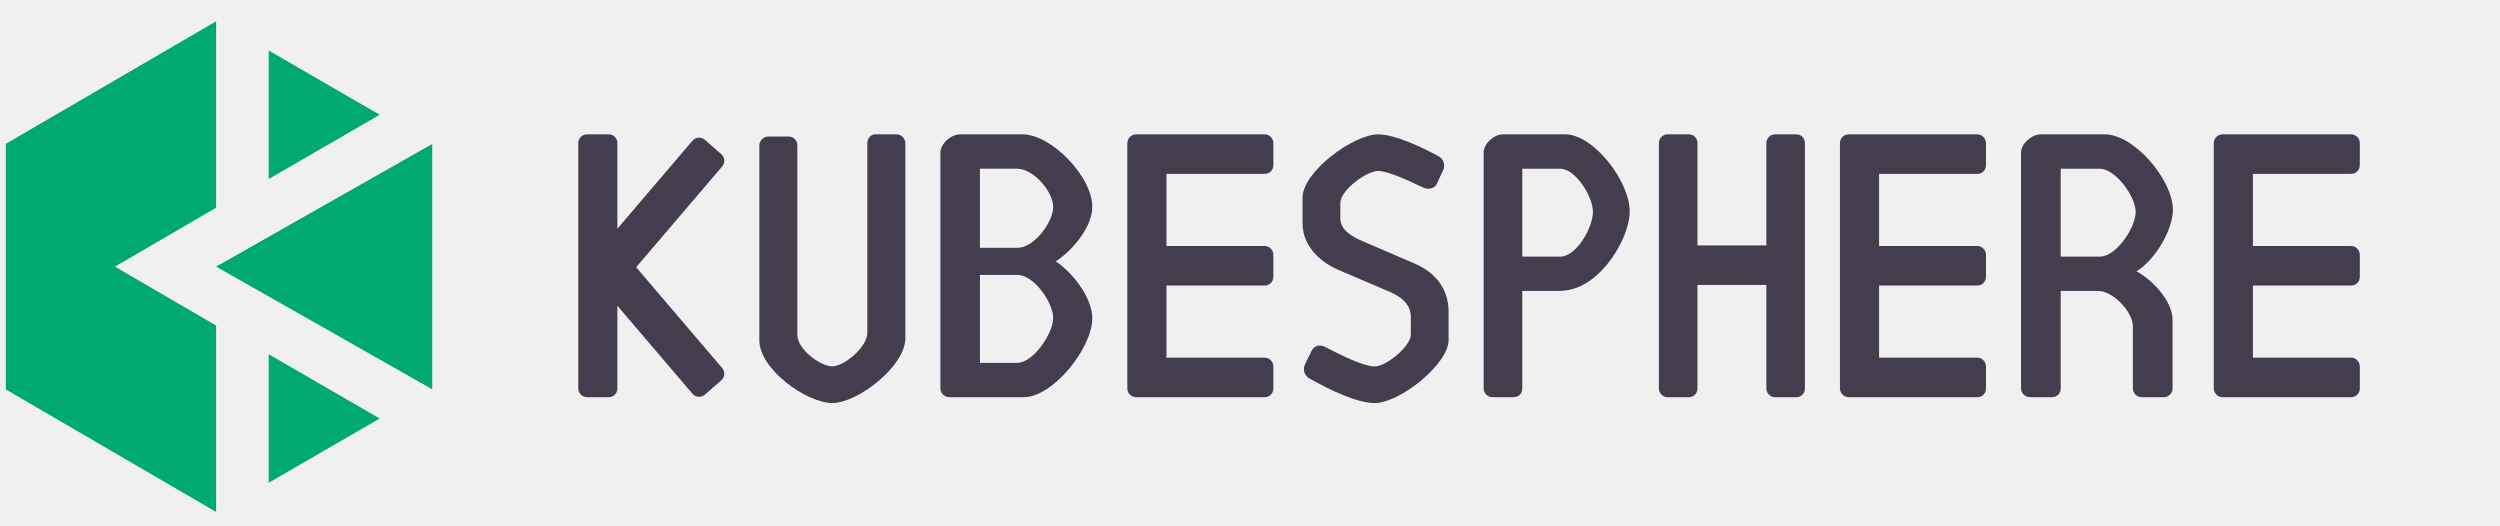
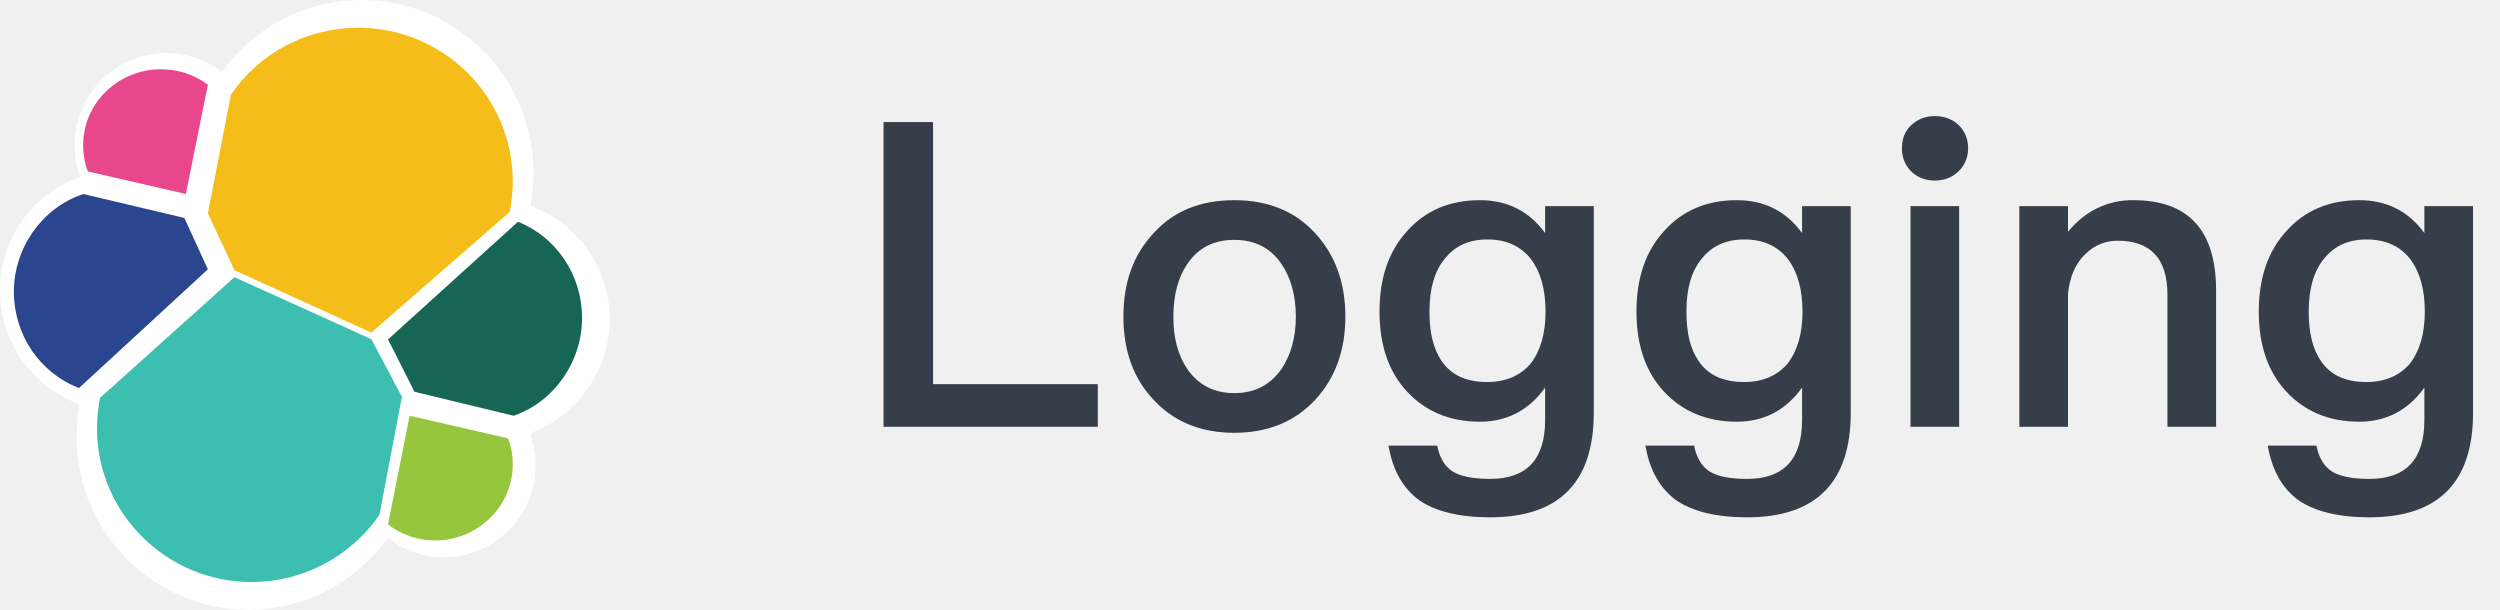
- <svg xmlns="http://www.w3.org/2000/svg" width="428px" height="90px" viewBox="0 0 428 90" version="1.1">
-   <g id="KubeSphere商标®.ai" stroke="none" stroke-width="1" fill="none" fill-rule="evenodd">
-     <g id="编组" transform="translate(98.9996, 22.647)" fill="#443D4E">
-       <path d="M208.534,0.353 L204.869,0.353 C204.067,0.353 203.4,1.037 203.4,1.857 L203.4,19.362 L191.601,19.362 L191.601,1.857 C191.601,1.037 191.001,0.353 190.135,0.353 L186.468,0.353 C185.668,0.353 185,1.037 185,1.857 L185,43.848 C185,44.67 185.668,45.353 186.468,45.353 L190.135,45.353 C191.001,45.353 191.601,44.67 191.601,43.848 L191.601,26.133 L203.4,26.133 L203.4,43.848 C203.4,44.67 204.067,45.353 204.869,45.353 L208.534,45.353 C209.401,45.353 210,44.67 210,43.848 L210,1.857 C210,1.037 209.401,0.353 208.534,0.353" id="Fill-5" />
-       <path d="M119,40.087 C119,39.266 118.323,38.582 117.511,38.582 L100.702,38.583 L100.702,26.238 L117.511,26.238 C118.323,26.238 118.999,25.623 118.999,24.733 L118.999,20.973 C118.999,20.151 118.322,19.467 117.511,19.467 L100.702,19.467 L100.702,7.123 L117.511,7.123 C118.322,7.123 118.999,6.508 118.999,5.619 L118.999,1.858 C118.999,1.036 118.322,0.353 117.511,0.353 L99.215,0.353 C99.214,0.353 99.214,0.353 99.213,0.353 L95.49,0.353 C94.677,0.353 94,1.036 94,1.857 L94,43.848 C94,44.669 94.677,45.353 95.49,45.353 L97.103,45.353 L97.106,45.353 L117.511,45.353 C118.323,45.353 119,44.737 119,43.848 L119,40.087 Z" id="Fill-7" />
-       <path d="M241,40.087 C241,39.266 240.323,38.582 239.511,38.582 L222.702,38.583 L222.702,26.238 L239.511,26.238 C240.322,26.238 240.999,25.623 240.999,24.733 L240.999,20.973 C240.999,20.151 240.322,19.467 239.511,19.467 L222.702,19.467 L222.702,7.123 L239.511,7.123 C240.322,7.123 240.999,6.508 240.999,5.619 L240.999,1.858 C240.999,1.036 240.322,0.353 239.511,0.353 L221.215,0.353 C221.214,0.353 221.214,0.353 221.213,0.353 L217.49,0.353 C216.677,0.353 216,1.036 216,1.857 L216,43.848 C216,44.669 216.677,45.353 217.49,45.353 L219.103,45.353 L219.106,45.353 L239.511,45.353 C240.323,45.353 241,44.737 241,43.848 L241,40.087 Z" id="Fill-9" />
-       <path d="M305,40.087 C305,39.266 304.323,38.582 303.511,38.582 L286.702,38.583 L286.702,26.238 L303.511,26.238 C304.323,26.238 304.999,25.623 304.999,24.733 L304.999,20.973 C304.999,20.151 304.322,19.467 303.511,19.467 L286.702,19.467 L286.702,7.123 L303.511,7.123 C304.322,7.123 304.999,6.508 304.999,5.619 L304.999,1.858 C304.999,1.036 304.322,0.353 303.511,0.353 L285.215,0.353 C285.214,0.353 285.214,0.353 285.213,0.353 L281.49,0.353 C280.678,0.353 280,1.036 280,1.857 L280,43.848 C280,44.669 280.678,45.353 281.49,45.353 L283.103,45.353 L283.106,45.353 L303.511,45.353 C304.323,45.353 305,44.737 305,43.848 L305,40.087 Z" id="Fill-11" />
-       <path d="M130.467,12.125 L130.467,14.711 C130.467,16.685 132.334,17.841 134.467,18.726 L143.333,22.536 C146.667,24.034 149,26.687 149,30.77 L149,35.601 C149,39.616 140.733,46.353 136.332,46.353 C133.334,46.353 128.801,44.175 125.269,42.202 C124.467,41.794 123.934,40.84 124.401,39.752 L125.535,37.438 C126.001,36.486 127.001,36.281 127.868,36.758 C130.734,38.255 134.533,40.092 136.332,40.092 C138.333,40.092 142.534,36.622 142.534,34.648 L142.534,31.655 C142.534,29.341 140.8,28.048 138.401,27.096 L130.134,23.557 C126.934,22.196 124,19.406 124,15.596 L124,11.173 C124,6.749 132.733,0.353 136.934,0.353 C139.734,0.353 144.267,2.462 147.267,4.096 C148.2,4.573 148.467,5.661 148.066,6.477 L147,8.791 C146.667,9.607 145.6,9.88 144.667,9.471 C142.4,8.383 138.6,6.614 136.934,6.614 C135,6.614 130.467,9.88 130.467,12.125" id="Fill-13" />
-       <path d="M260.453,6.235 L253.795,6.235 L253.795,21.281 L260.521,21.281 C263.335,21.281 266.629,16.289 266.629,13.621 C266.629,11.023 263.197,6.235 260.453,6.235 M260.178,27.162 L253.795,27.162 L253.795,43.85 C253.795,44.738 253.177,45.353 252.215,45.353 L248.579,45.353 C247.755,45.353 247,44.738 247,43.85 L247,3.499 C247,1.927 248.854,0.353 250.364,0.353 L261.345,0.353 C266.354,0.353 273,8.138 273,13.267 C273,16.687 269.993,21.827 266.767,23.811 C269.375,25.178 272.943,28.803 272.943,32.155 L272.943,43.85 C272.943,44.67 272.258,45.353 271.433,45.353 L267.659,45.353 C266.835,45.353 266.149,44.67 266.149,43.85 L266.149,33.18 C266.149,30.786 262.787,27.162 260.178,27.162" id="Fill-15" />
-       <path d="M168.088,6.235 L161.612,6.235 L161.612,21.281 L168.154,21.281 C170.893,21.281 173.715,16.289 173.715,13.621 C173.715,11.023 170.758,6.235 168.088,6.235 M167.821,27.162 L161.612,27.162 L161.612,43.85 C161.612,44.738 161.01,45.353 160.075,45.353 L156.536,45.353 C155.735,45.353 155,44.738 155,43.85 L155,3.499 C155,1.927 156.804,0.353 158.273,0.353 L168.957,0.353 C173.83,0.353 180,8.381 180,13.509 C180,16.929 177.527,21.529 174.67,24.189 C173.265,25.497 171.034,27.162 167.821,27.162" id="Fill-17" />
-       <path d="M43.484,46.353 C39.136,46.353 31,40.59 31,35.616 L31,2.237 C31,1.409 31.722,0.723 32.518,0.723 L36.003,0.723 C36.854,0.723 37.512,1.409 37.512,2.237 L37.512,34.722 C37.512,37.14 41.442,40.071 43.484,40.071 C45.527,40.071 49.483,36.769 49.483,34.351 L49.483,1.867 C49.483,1.038 50.075,0.353 50.87,0.353 L54.483,0.353 C55.279,0.353 56,1.038 56,1.867 L56,35.246 C56,40.071 47.827,46.353 43.484,46.353" id="Fill-19" />
-       <path d="M75.158,39.472 L68.763,39.472 L68.763,24.426 L75.225,24.426 C78.027,24.426 81.306,29.155 81.306,31.822 C81.306,34.422 77.89,39.472 75.158,39.472 L75.158,39.472 Z M68.763,6.234 L75.158,6.234 C77.89,6.234 81.306,10.151 81.306,12.751 C81.306,15.418 78.027,19.773 75.225,19.773 L68.763,19.773 L68.763,6.234 Z M81.752,22.1 C84.865,20.048 88,16.061 88,12.751 C88,7.622 81.033,0.353 76.046,0.353 L65.347,0.353 C63.845,0.353 62,1.926 62,3.498 L62,19.986 L62,42.207 L62,43.85 C62,44.739 62.752,45.353 63.572,45.353 L65.347,45.353 L67.192,45.353 L76.277,45.353 C81.263,45.353 88,36.952 88,31.822 C88,28.514 84.865,24.176 81.752,22.1 L81.752,22.1 Z" id="Fill-21" />
-       <path d="M9.909,23.102 L24.626,5.859 C25.156,5.237 25.139,4.318 24.473,3.737 L21.659,1.279 C21.045,0.741 20.091,0.812 19.561,1.434 L6.692,16.512 L6.692,1.858 C6.692,1.037 6.084,0.353 5.205,0.353 L1.487,0.353 C0.676,0.353 0,1.037 0,1.858 L0,43.85 C0,44.67 0.676,45.353 1.487,45.353 L5.205,45.353 C6.084,45.353 6.692,44.67 6.692,43.85 L6.692,29.692 L19.561,44.772 C20.091,45.392 21.045,45.463 21.659,44.926 L24.473,42.468 C25.139,41.886 25.156,40.967 24.626,40.347 L9.909,23.102 Z" id="Fill-23" />
-     </g>
-     <polygon id="Fill-1" fill="#00A971" points="65 71.647 46 60.647 46 82.647" />
-     <polygon id="Fill-2" fill="#00A971" points="65 19.647 46 8.647 46 30.647" />
-     <polygon id="Fill-3" fill="#00A971" points="19.678 45.647 37 35.556 37 3.647 1 24.62 1 66.675 37 87.647 37 55.739" />
-     <polygon id="Fill-4" fill="#00A971" points="37 45.647 74 66.647 74 24.647" />
+ <svg xmlns="http://www.w3.org/2000/svg" width="82" height="20" viewBox="0 0 82 20">
+   <g fill="none" fill-rule="evenodd">
+     <path fill="#FFF" d="M20 10.475a3.951 3.951 0 0 0-2.596-3.72c.066-.358.099-.72.098-1.083 0-3.131-2.53-5.672-5.649-5.672-1.812 0-3.51.869-4.571 2.36a2.939 2.939 0 0 0-1.829-.622 3.013 3.013 0 0 0-3.004 3.016c0 .36.065.721.18 1.05C1.06 6.343 0 7.851 0 9.523a3.965 3.965 0 0 0 2.612 3.738 5.802 5.802 0 0 0-.098 1.082C2.514 17.46 5.044 20 8.147 20c1.828 0 3.51-.885 4.571-2.36a3 3 0 0 0 1.845.639 3.013 3.013 0 0 0 3.004-3.017c0-.36-.065-.721-.18-1.049A4.01 4.01 0 0 0 20 10.475z" />
+     <path fill="#F4BD19" d="M7.69 8.863l4.49 2.046 4.54-3.96c.066-.33.099-.664.098-.999 0-2.782-2.27-5.04-5.066-5.04-1.677 0-3.24.817-4.177 2.192l-.757 3.895.872 1.866z" />
+     <path fill="#3CBEB1" d="M3.28 13.049a5.15 5.15 0 0 0-.098 1.01c0 2.768 2.278 5.032 5.065 5.032 1.689 0 3.246-.83 4.197-2.199l.738-3.876-1-1.89L7.69 9.092l-4.41 3.958z" />
+     <path fill="#E9478C" d="M2.882 5.623l3.214.74.722-3.585a2.537 2.537 0 0 0-1.547-.505c-1.392 0-2.544 1.11-2.544 2.491 0 .286.052.59.155.859z" />
+     <path fill="#2C458F" d="M2.736 6.364C1.386 6.805.455 8.13.455 9.57c0 1.407.851 2.667 2.137 3.157l4.226-3.893-.771-1.685-3.31-.785z" />
+     <path fill="#95C63D" d="M12.727 17.205c.449.337.984.522 1.537.522 1.398 0 2.554-1.11 2.554-2.491 0-.303-.052-.59-.155-.859l-3.228-.74-.708 3.568z" />
+     <path fill="#176655" d="M13.596 12.851l3.253.785c1.326-.458 2.242-1.766 2.242-3.206 0-1.407-.837-2.65-2.1-3.157l-4.264 3.86.869 1.718z" />
+     <path fill="#363E4A" fill-rule="nonzero" d="M28.98 4.004h1.624V12.6h5.404V14H28.98V4.004zm11.508 2.562c1.092 0 1.974.35 2.646 1.078.658.714.994 1.624.994 2.744 0 1.106-.336 2.016-.98 2.716-.672.728-1.568 1.092-2.66 1.092-1.106 0-1.988-.364-2.66-1.092-.658-.7-.98-1.61-.98-2.716 0-1.12.322-2.03.994-2.744.658-.728 1.54-1.078 2.646-1.078zm0 1.302c-.672 0-1.176.252-1.54.784-.308.448-.462 1.036-.462 1.736s.154 1.274.462 1.722c.364.518.868.784 1.54.784.658 0 1.176-.266 1.54-.784.308-.462.476-1.036.476-1.722 0-.7-.168-1.288-.476-1.736-.364-.532-.882-.784-1.54-.784zm8.05-1.302c.896 0 1.61.35 2.142 1.078v-.882h1.596v6.776c0 2.282-1.134 3.43-3.402 3.43-1.022 0-1.792-.196-2.324-.56-.532-.392-.868-.98-1.008-1.792h1.596c.084.406.252.686.518.854.252.154.658.238 1.218.238 1.204 0 1.806-.644 1.806-1.932v-1.064c-.532.742-1.246 1.12-2.142 1.12-.98 0-1.778-.336-2.38-.98-.616-.658-.91-1.54-.91-2.632s.294-1.974.91-2.646c.602-.672 1.4-1.008 2.38-1.008zm.252 1.288c-.602 0-1.064.21-1.4.63-.336.406-.504.98-.504 1.736 0 .686.126 1.218.392 1.61.308.462.798.7 1.498.7.616 0 1.092-.21 1.428-.602.322-.42.49-.98.49-1.708 0-.742-.168-1.316-.49-1.736-.336-.42-.812-.63-1.414-.63zm8.176-1.288c.896 0 1.61.35 2.142 1.078v-.882h1.596v6.776c0 2.282-1.134 3.43-3.402 3.43-1.022 0-1.792-.196-2.324-.56-.532-.392-.868-.98-1.008-1.792h1.596c.084.406.252.686.518.854.252.154.658.238 1.218.238 1.204 0 1.806-.644 1.806-1.932v-1.064c-.532.742-1.246 1.12-2.142 1.12-.98 0-1.778-.336-2.38-.98-.616-.658-.91-1.54-.91-2.632s.294-1.974.91-2.646c.602-.672 1.4-1.008 2.38-1.008zm.252 1.288c-.602 0-1.064.21-1.4.63-.336.406-.504.98-.504 1.736 0 .686.126 1.218.392 1.61.308.462.798.7 1.498.7.616 0 1.092-.21 1.428-.602.322-.42.49-.98.49-1.708 0-.742-.168-1.316-.49-1.736-.336-.42-.812-.63-1.414-.63zm6.244-4.046c.308 0 .574.098.784.294.196.196.308.448.308.756s-.112.574-.322.77c-.21.196-.462.294-.77.294s-.56-.098-.77-.294a1.034 1.034 0 0 1-.308-.77c0-.308.098-.56.308-.756.21-.196.462-.294.77-.294zm-.798 2.954h1.596V14h-1.596V6.762zm7.308-.196c1.806 0 2.716.98 2.716 2.968V14h-1.596V9.674c0-1.19-.546-1.778-1.638-1.778-.392 0-.742.14-1.036.42-.336.308-.532.756-.588 1.33V14h-1.596V6.762h1.596v.84c.28-.336.602-.602.952-.77a2.605 2.605 0 0 1 1.19-.266zm7.406 0c.896 0 1.61.35 2.142 1.078v-.882h1.596v6.776c0 2.282-1.134 3.43-3.402 3.43-1.022 0-1.792-.196-2.324-.56-.532-.392-.868-.98-1.008-1.792h1.596c.084.406.252.686.518.854.252.154.658.238 1.218.238 1.204 0 1.806-.644 1.806-1.932v-1.064c-.532.742-1.246 1.12-2.142 1.12-.98 0-1.778-.336-2.38-.98-.616-.658-.91-1.54-.91-2.632s.294-1.974.91-2.646c.602-.672 1.4-1.008 2.38-1.008zm.252 1.288c-.602 0-1.064.21-1.4.63-.336.406-.504.98-.504 1.736 0 .686.126 1.218.392 1.61.308.462.798.7 1.498.7.616 0 1.092-.21 1.428-.602.322-.42.49-.98.49-1.708 0-.742-.168-1.316-.49-1.736-.336-.42-.812-.63-1.414-.63z" />
  </g>
</svg>
